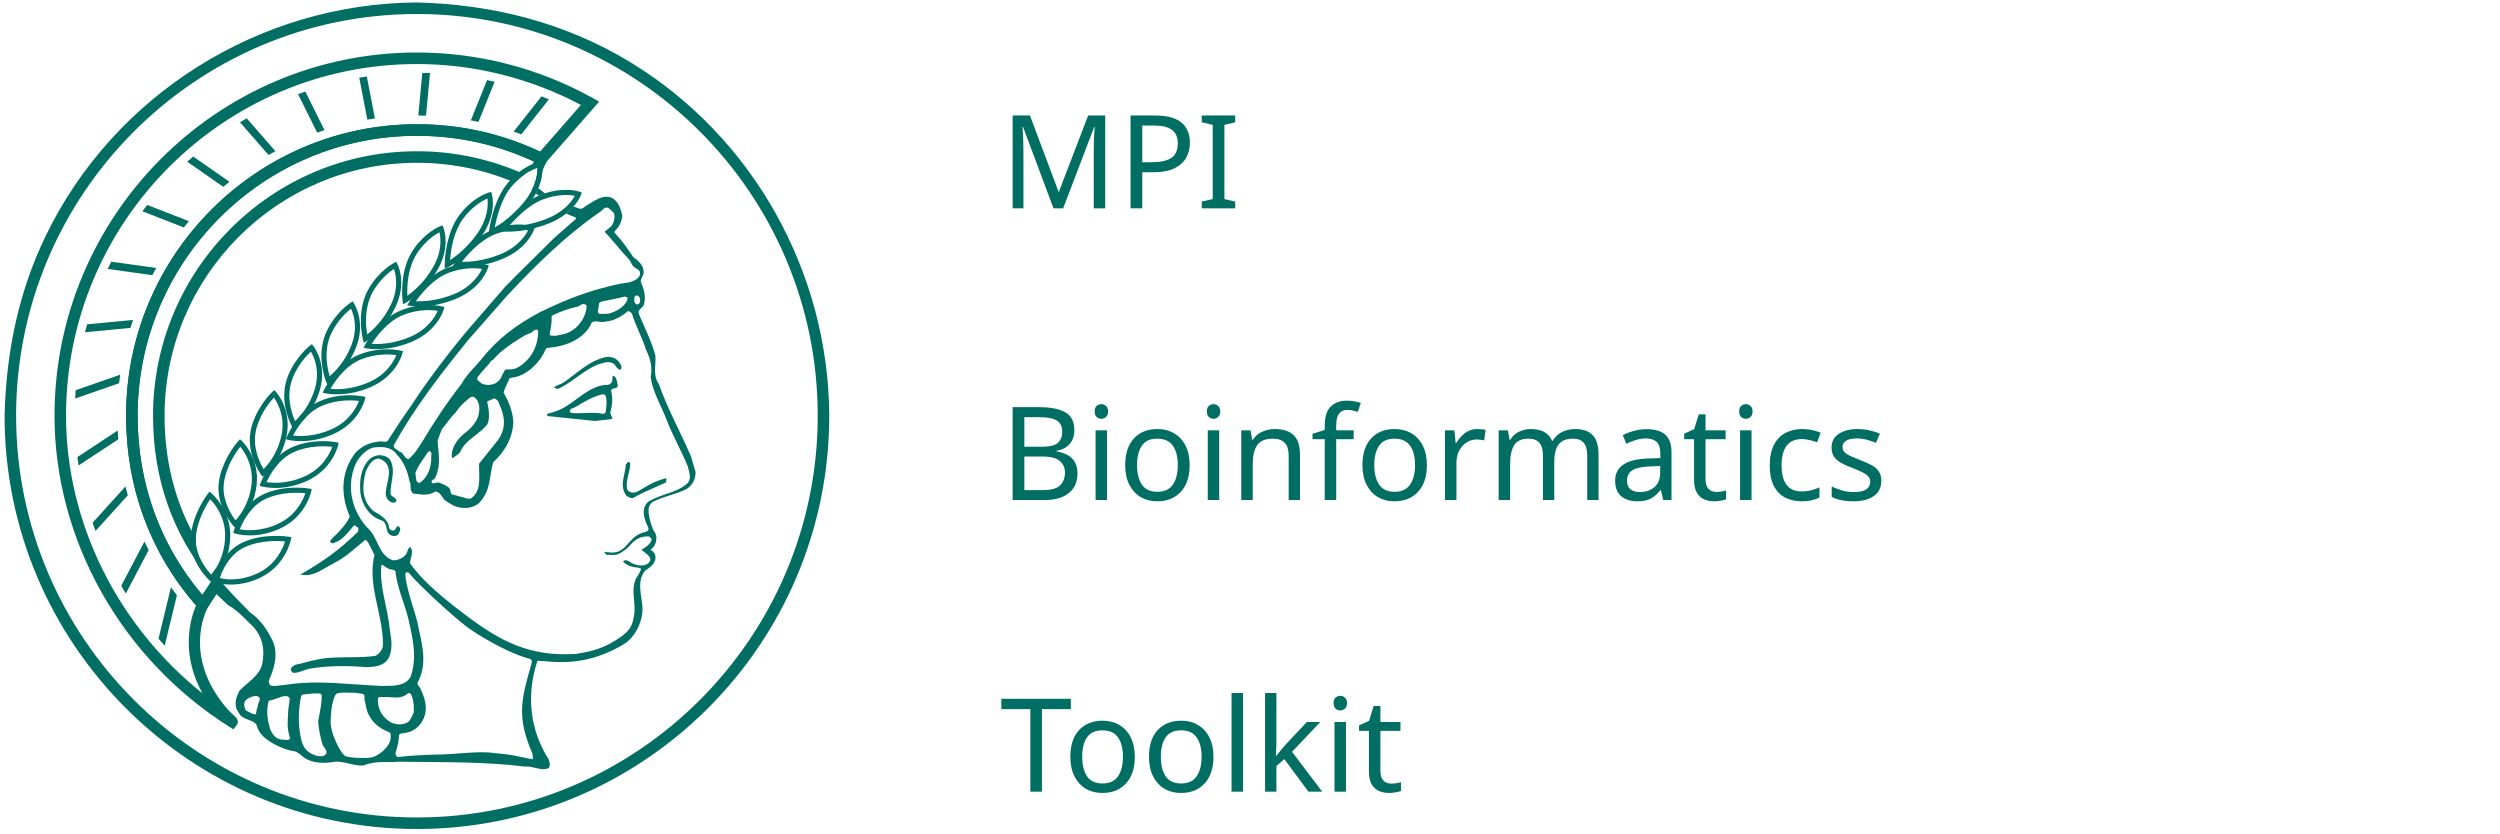
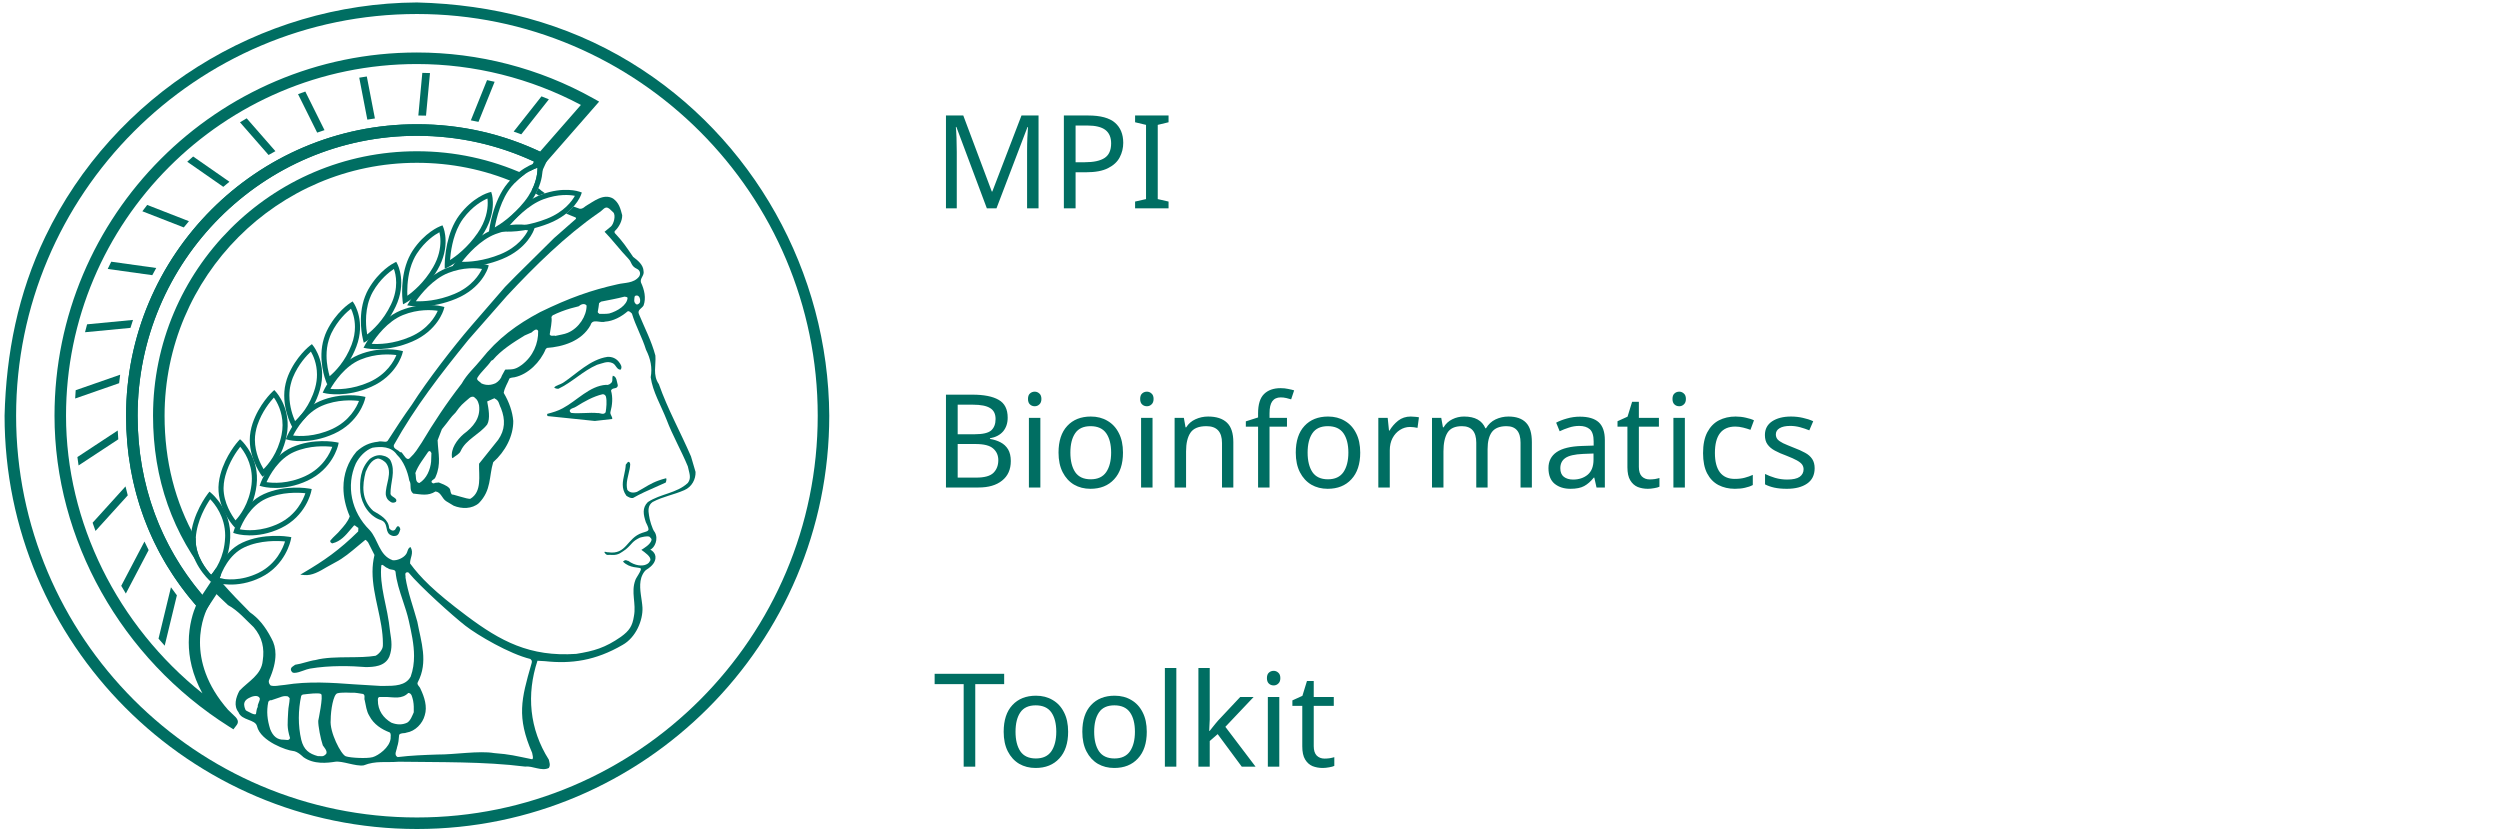
<svg xmlns="http://www.w3.org/2000/svg" version="1.1" width="300" height="100" viewBox="0 0 300 100" id="svg3784">
  <g transform="translate(0,24.04259)" id="Layer 1">
    <g id="g4285">
      <g transform="matrix(1.141468,0,0,1.144051,0.5483012,-23.74722)" id="g3787">
        <path d="M 43.35,86.696 C 67.253,86.696 86.698,67.25 86.698,43.347 86.615,28.299 78.698,14.118 65.811,6.284 58.958,2.119 51.328,0.202 43.36,0 L 43.34,0 C 26.831,0.093 11.469,9.662 4.281,24.571 1.424,30.498 0.166,36.804 0,43.347 0,67.25 19.446,86.696 43.35,86.696 z m 0,-1.21 C 20.114,85.486 1.213,66.582 1.213,43.347 1.213,20.114 20.114,1.211 43.35,1.211 c 23.233,0 42.135,18.903 42.135,42.136 0,23.235 -18.902,42.139 -42.135,42.139 z" id="path3789" style="fill:#006e62" />
        <path d="m 55.374,69.419 c -1.052,3.649 -1.553,5.531 0.089,9.291 0.017,0.143 0.174,0.608 0,0.671 -1.816,-0.366 -2.299,-0.521 -4.005,-0.649 -1.576,-0.271 -4.195,0.169 -5.947,0.152 -1.369,0.047 -2.756,0.093 -4.19,0.269 -0.429,-0.222 -0.096,-0.701 -0.062,-1.019 0.158,-0.495 0.174,-0.749 0.223,-1.322 0.222,-0.238 0.494,-0.112 0.764,-0.224 0.923,-0.142 1.705,-0.954 1.927,-1.816 0.288,-0.906 -0.031,-1.91 -0.445,-2.772 -0.08,-0.254 -0.43,-0.446 -0.287,-0.699 1.131,-2.12 0.334,-4.271 -0.047,-6.341 -0.399,-1.468 -1.004,-3.091 -1.245,-4.639 0.049,-0.158 -0.158,-0.525 0.192,-0.556 l 0.129,0.031 c 1.209,1.467 4.675,4.57 5.974,5.578 1.298,1.008 4.651,2.963 6.833,3.488 0.207,0.174 0.175,0.319 0.097,0.557 m -16.13,3.761 c 0,-0.192 0.011,-0.27 0.156,-0.332 l 0.788,0 c 0.699,0.024 1.598,0.253 2.253,-0.423 0.376,0.013 0.41,0.461 0.509,0.806 0.09,0.483 0.068,0.79 0.068,1.224 -0.157,0.344 -0.332,0.867 -0.688,1.085 -0.565,0.267 -1.134,0.215 -1.676,0 -0.822,-0.486 -1.421,-1.262 -1.41,-2.36 m 1.341,4.021 c -0.101,0.95 -1.294,1.788 -1.878,1.957 -0.585,0.166 -2.333,0.085 -2.836,-0.089 -0.501,-0.173 -1.728,-2.569 -1.586,-3.814 0,-1.027 0.277,-2.656 0.689,-2.788 0.412,-0.129 1.502,-0.062 1.502,-0.062 0.456,-0.031 0.802,0.078 1.203,0.125 0.284,0.109 0.084,0.467 0.185,0.67 0.129,0.53 0.158,1.104 0.486,1.634 0.46,0.889 1.304,1.419 2.134,1.73 0.187,0.171 0.085,0.403 0.101,0.637 m -6.803,1.645 c -0.325,0.334 -0.508,0.178 -0.837,0.209 -0.937,-0.254 -1.491,-0.661 -1.757,-1.723 -0.343,-1.48 -0.331,-3.108 0,-4.619 l 0.152,-0.119 c 0.659,-0.075 1.656,-0.209 1.928,-0.06 0.269,0.15 -0.292,2.812 -0.292,2.812 -0.017,0.528 0.241,1.879 0.481,2.581 0.051,0.104 0.59,0.645 0.325,0.919 m 11.092,-31.587 -0.033,0.909 c -0.082,0.827 -0.465,1.783 -1.244,2.245 -0.466,-0.11 -0.299,-0.67 -0.414,-1.051 0.298,-0.827 0.879,-1.513 1.36,-2.246 0.065,-0.048 0.132,-0.079 0.198,-0.048 z m 6.761,-7.331 c -0.484,0.222 -0.981,0.271 -1.515,0.024 -0.136,-0.185 -0.577,-0.334 -0.403,-0.606 0.388,-0.628 1.044,-1.147 1.447,-1.763 l 0.187,-0.1 c 0.817,-0.986 2.104,-1.813 3.324,-2.554 l 0.738,-0.32 c 0.16,-0.161 0.535,-0.495 0.683,-0.15 0.026,1.285 -0.517,2.658 -1.741,3.567 -0.744,0.55 -1.062,0.443 -1.725,0.483 l -0.341,0.617 c -0.081,0.307 -0.348,0.617 -0.654,0.802 m -2.65,12.12 c -0.222,0.129 -2.149,-0.605 -1.924,-0.4 -0.457,-0.495 0.289,-0.661 -1.41,-1.299 l -0.412,0.043 c -0.053,0.049 -0.202,0.124 -0.355,-0.087 -0.016,-0.256 0.32,-0.218 0.426,-0.537 0.609,-1.369 0.274,-2.429 0.215,-3.847 l 0.449,-1.162 c 0.853,-1.029 0.852,-1.176 1.43,-1.734 0.578,-0.813 0.699,-0.876 1.474,-1.544 0.127,-0.109 0.361,-0.195 0.512,-0.066 0.366,0.284 0.385,0.471 0.492,0.837 0.182,1.355 -0.636,2.284 -1.625,3.017 -0.702,0.605 -1.369,1.545 -1.219,2.468 l 0.061,0.064 c 0.32,-0.27 0.724,-0.428 0.859,-0.763 0.534,-1.193 1.973,-1.736 2.779,-2.771 0.35,-0.621 0.135,-1.699 0,-2.416 -0.004,0.02 1.055,-0.5 0.768,-0.314 0.503,0.207 0.441,0.568 0.684,1.028 0.472,1.197 0.431,2.276 -0.299,3.311 l -2.008,2.505 c -0.031,1.276 0.321,2.919 -0.897,3.667 m 8.505,-19.063 0.138,-0.176 c 0.623,-0.296 1.205,-0.525 1.897,-0.725 l 0.83,-0.216 c 0.22,-0.201 0.609,-0.363 0.831,-0.08 0.013,1.075 -0.791,2.366 -1.98,2.862 -0.373,0.163 -0.872,0.217 -1.316,0.326 -0.111,-0.096 -0.472,0.107 -0.58,-0.163 0.069,-0.539 0.276,-1.344 0.18,-1.828 m 8.006,-2.01 c -0.042,0.773 -1.073,1.411 -1.934,1.65 -0.368,0.057 -0.707,0.036 -1.031,0.036 -0.085,-0.061 -0.183,-0.133 -0.17,-0.215 0.056,-0.367 0.114,-0.581 0.14,-0.912 l 0.214,-0.157 c 0.761,-0.153 1.692,-0.317 2.456,-0.521 0.114,0.025 0.254,0.014 0.325,0.119 M 40.923,46.422 c 2.231,-3.999 4.94,-7.472 7.84,-11.041 l 4.062,-4.618 c 2.899,-3.092 6.102,-6.262 9.655,-8.714 0.444,-0.256 0.641,-0.78 1.102,-0.412 l 0.417,0.386 c 0.282,0.317 0.037,1.221 -0.251,1.475 -0.229,0.187 -0.451,0.372 -0.672,0.554 0.693,0.687 1.692,1.991 2.513,2.835 0.362,0.371 0.25,0.757 0.896,1.058 0.323,0.151 0.414,0.502 0.222,0.805 -0.572,0.733 -1.527,0.622 -2.278,0.813 -2.786,0.621 -5.041,1.418 -8.124,2.914 -2.469,1.308 -4.444,2.757 -6.23,5.003 -0.683,0.844 -1.449,1.483 -2.021,2.501 -1.625,2.088 -2.917,4.047 -4.208,6.198 -0.461,0.678 -0.612,1.013 -1.258,1.626 -0.314,0.298 -0.594,-0.325 -0.79,-0.541 -0.023,-0.024 -0.036,-0.052 -0.052,-0.076 -0.067,0.008 -0.135,-0.005 -0.202,-0.048 -0.174,-0.223 -0.717,-0.319 -0.621,-0.718 m 25.851,-14.92 c -0.089,0.093 -0.2,0.21 -0.35,0.17 -0.338,-0.236 -0.21,-0.537 -0.189,-0.822 0.07,-0.069 0.08,-0.109 0.189,-0.109 0.162,-0.027 0.251,0.091 0.31,0.175 0.1,0.186 0.111,0.395 0.04,0.586 M 29.336,77.328 c -0.652,0.015 -1.111,-0.341 -1.414,-1.111 -0.304,-0.98 -0.407,-1.846 -0.196,-2.854 0.067,-0.128 0.212,-0.21 0.305,-0.168 l 0.911,-0.309 c 0.306,-0.124 0.555,-0.167 0.846,-0.098 l 0.185,0.183 c -0.014,0.531 -0.145,0.923 -0.158,1.415 -0.054,1.234 -0.158,1.602 0.197,2.777 -0.13,0.31 -0.393,0.16 -0.676,0.165 m -2.719,-3.443 c -0.142,0.257 -0.122,0.428 -0.187,0.736 -0.077,0.14 -0.476,-0.05 -0.602,-0.127 -0.495,-0.268 -0.462,-0.133 -0.604,-0.59 -0.08,-0.308 -0.071,-0.669 0.438,-0.936 0.319,-0.18 0.955,-0.396 1.163,0 0.064,0.267 -0.254,0.613 -0.208,0.917 M 72.162,47.617 c -1.146,-2.644 -2.435,-4.922 -3.378,-7.583 -0.667,-0.955 -0.285,-1.975 -0.364,-2.995 -0.431,-1.593 -1.101,-2.821 -1.737,-4.365 -0.177,-0.445 0.319,-0.575 0.494,-0.891 0.287,-0.782 0.08,-1.659 -0.272,-2.407 -0.141,-0.429 0.368,-0.732 0.272,-1.178 -0.018,-0.685 -0.621,-1.149 -1.1,-1.514 -0.717,-1.035 -1.05,-1.578 -1.944,-2.518 l 0,-0.175 c 0.446,-0.397 0.813,-1.083 0.797,-1.673 -0.176,-0.667 -0.317,-1.289 -0.957,-1.752 -1.018,-0.574 -2.052,0.318 -2.865,0.781 -0.225,0.158 -0.337,0.319 -0.654,0.288 -0.207,-0.074 -0.421,-0.15 -0.637,-0.228 -0.208,0.237 -0.467,0.488 -0.784,0.739 l 0.99,0.402 c 0.036,0.026 0.049,0.046 0.049,0.08 0,0.018 -0.005,0.049 -0.01,0.075 -0.069,0.06 -2.292,2.008 -2.292,2.008 -0.007,0.005 -4.005,3.957 -4.005,3.957 0,0.002 -1.148,1.165 -1.148,1.165 -0.005,0.007 -3.559,4.101 -3.559,4.101 -1.859,2.155 -4.604,5.693 -6.256,8.282 -0.86,1.185 -1.717,2.5 -2.516,3.745 -0.087,0.138 -0.25,0.127 -0.508,0.096 -0.176,-0.02 -0.356,-0.038 -0.519,0.018 l 0.008,0 -0.036,0.009 c 0.008,-0.003 0.02,-0.005 0.028,-0.009 -0.904,0.099 -1.56,0.401 -2.263,1.036 -0.914,1.076 -1.372,2.379 -1.372,3.784 0,0.965 0.22,1.984 0.664,3.007 -0.188,0.546 -0.618,1.03 -1.003,1.457 l -0.213,0.241 -0.275,0.269 c -0.177,0.169 -0.38,0.36 -0.527,0.547 l -0.014,0.019 -0.009,0.022 c -0.017,0.06 -0.026,0.173 0.15,0.258 l 0.042,0.022 0.047,-0.011 c 0.842,-0.2 1.371,-0.833 1.886,-1.445 0,0 0.322,-0.372 0.369,-0.427 0.076,-0.014 0.138,0.029 0.25,0.123 0.058,0.048 0.125,0.095 0.2,0.131 l 0,0.042 c 0,0 -0.011,0.272 -0.013,0.333 -1.993,1.968 -3.616,3.08 -5.738,4.327 l -0.354,0.207 0.409,0.042 c 0.829,0.083 1.615,-0.382 2.374,-0.833 l 0.913,-0.503 c 0.844,-0.432 1.625,-1.091 2.384,-1.728 0,0 0.686,-0.57 0.76,-0.629 0.071,0.01 0.151,0.102 0.214,0.175 0,0 0.044,0.049 0.073,0.08 0.013,0.024 0.637,1.258 0.675,1.332 -0.143,0.585 -0.206,1.171 -0.206,1.756 0,1.276 0.277,2.546 0.549,3.788 0.266,1.224 0.542,2.489 0.542,3.731 0,0.083 -0.001,0.162 -0.004,0.245 0,0.383 -0.421,0.893 -0.77,1.053 -0.798,0.136 -1.759,0.146 -2.779,0.154 -1.249,0.011 -2.542,0.023 -3.536,0.292 -0.32,0.038 -0.689,0.143 -1.048,0.242 -0.352,0.099 -0.715,0.201 -1.053,0.248 l -0.034,0.004 -0.037,0.029 -0.123,0.085 c -0.114,0.071 -0.253,0.157 -0.288,0.325 -10e-4,0.013 -0.003,0.028 -0.003,0.044 0,0.096 0.044,0.2 0.115,0.274 0.069,0.072 0.156,0.104 0.245,0.096 0.301,0 0.637,-0.122 0.964,-0.241 0.227,-0.082 0.465,-0.169 0.684,-0.206 2.075,-0.355 4.35,-0.284 5.891,-0.159 0.761,-0.013 2.01,-0.038 2.46,-1.118 0.163,-0.438 0.218,-0.846 0.218,-1.238 0,-0.432 -0.066,-0.848 -0.135,-1.275 l -0.136,-1.051 c -0.091,-0.641 -0.227,-1.28 -0.359,-1.9 -0.233,-1.099 -0.474,-2.23 -0.474,-3.375 0,-0.232 0.013,-0.465 0.033,-0.699 0.023,-0.029 0.047,-0.064 0.076,-0.069 0.068,-0.009 0.185,0.084 0.279,0.159 0.106,0.084 0.215,0.164 0.335,0.195 0.138,0.105 0.295,0.134 0.437,0.152 0.198,0.026 0.306,0.051 0.368,0.204 0.089,1.006 0.436,2.046 0.772,3.052 0.232,0.693 0.472,1.411 0.626,2.11 0.274,1.224 0.55,2.466 0.55,3.69 0,0.729 -0.098,1.453 -0.354,2.163 -0.532,0.969 -1.697,0.973 -2.821,0.977 l -0.337,0 -2.756,-0.167 c -2.365,-0.172 -4.809,-0.347 -7.316,0.058 0.018,-0.002 -0.561,0.061 -0.561,0.061 -0.31,0.046 -0.601,0.084 -0.915,0.011 -0.116,-0.094 -0.21,-0.257 -0.21,-0.426 0,-0.054 0.01,-0.109 0.032,-0.163 0.448,-0.988 0.672,-1.881 0.672,-2.671 0,-0.641 -0.147,-1.214 -0.441,-1.717 -0.648,-1.243 -1.36,-2.104 -2.24,-2.706 -1.076,-1.076 -1.996,-2.031 -2.814,-2.96 -0.479,-0.061 -0.772,-0.155 -0.804,-0.166 l -0.106,-0.037 -0.479,0.59 c 0.621,0.59 1.195,1.18 1.897,1.817 1.066,0.574 1.928,1.61 2.691,2.311 0.925,1.082 1.147,2.229 0.956,3.504 -0.128,1.513 -1.512,2.167 -2.453,3.171 -0.381,0.717 -0.622,1.576 -0.097,2.247 0.337,0.89 1.768,0.73 1.944,1.464 0.394,1.619 3.202,2.554 3.75,2.593 0.545,0.037 1.11,0.64 1.11,0.64 1.116,0.813 2.581,0.618 3.351,0.499 0.769,-0.116 2.145,0.506 3.006,0.378 1.289,-0.51 2.343,-0.271 3.681,-0.382 4.205,0.065 8.983,-0.032 13.285,0.51 0.797,-0.097 1.751,0.525 2.503,0.145 0.191,-0.321 0.046,-0.59 0,-0.863 -2.056,-3.232 -2.364,-6.861 -1.199,-10.383 l 0.778,0.044 c 2.788,0.304 5.326,-0.057 8.16,-1.699 1.419,-0.781 2.164,-2.607 2.1,-3.929 -0.048,-0.86 -0.345,-1.875 -0.201,-2.784 0.049,-0.405 0.318,-1.021 0.667,-1.215 0.15,-0.083 0.671,-0.437 0.835,-0.89 0.27,-0.738 -0.308,-1.086 -0.475,-1.186 0.45,-0.184 0.887,-1.104 0.473,-1.821 -0.267,-0.283 -0.577,-1.403 -0.61,-1.77 -0.095,-0.525 -0.111,-1.066 0.383,-1.403 1.116,-0.587 2.167,-0.732 3.329,-1.242 0.797,-0.334 1.211,-1.162 1.18,-1.911 z m -0.332,2.782 c -1.18,1.098 -2.851,1.115 -4.205,2.006 -0.622,0.62 -0.464,1.326 -0.211,2.108 0.5,0.99 0.312,0.888 -0.388,1.122 -1.634,0.544 -1.615,2.332 -3.581,2.032 -0.112,0.033 -0.572,-0.196 -0.299,0.132 0.211,0.252 0.299,0.1 0.715,0.151 0.7,0.033 0.961,-0.256 1.452,-0.589 0.702,-0.59 0.618,-0.812 1.481,-1.227 0.206,-0.048 0.714,-0.2 0.998,-0.1 0.192,0.177 0.197,0.181 0.228,0.339 -0.111,0.478 -0.81,0.877 -1.077,1.044 0.367,0.268 1.055,0.723 0.943,1.105 -0.156,0.25 -0.15,0.292 -0.428,0.427 -0.387,0.189 -1.165,0.16 -1.898,-0.382 -0.112,0.033 -0.233,-0.218 -0.547,0.081 0.713,0.734 1.714,0.568 1.863,0.717 0.15,0.15 -0.533,1.037 -0.564,1.229 -0.48,1.273 0.108,2.446 -0.148,3.769 -0.158,1.035 -0.468,1.527 -1.374,2.18 -1.662,1.151 -2.827,1.484 -4.693,1.784 -4.891,0.334 -7.977,-1.345 -11.5,-3.975 -3.522,-2.631 -4.869,-4.031 -5.969,-5.511 -0.015,-0.605 0.43,-1.066 0.049,-1.721 -0.318,0.112 -0.287,0.526 -0.479,0.766 -0.271,0.383 -0.923,0.668 -1.387,0.621 -1.449,-0.494 -1.529,-2.198 -2.436,-3.17 -1.943,-1.913 -2.487,-4.669 -1.449,-6.978 0.365,-0.718 1.018,-1.402 1.752,-1.657 0.906,-0.144 1.976,-0.144 2.566,0.733 0.698,0.668 1.131,1.753 1.304,2.708 0.288,0.463 -0.063,0.988 0.414,1.371 0.828,0.078 1.545,0.285 2.342,-0.223 0.59,0.078 0.67,0.733 1.116,1.018 l 0.797,0.479 c 0.844,0.349 1.929,0.349 2.645,-0.272 1.338,-1.37 1.046,-2.778 1.507,-4.291 1.276,-1.13 2.124,-2.749 2.109,-4.328 -0.081,-0.97 -0.43,-1.975 -1.004,-2.945 0.095,-0.575 0.414,-1.004 0.605,-1.515 0.161,-0.095 0.368,-0.095 0.542,-0.127 1.418,-0.302 2.708,-1.593 3.265,-2.947 l 0.128,-0.127 c 1.625,-0.111 3.648,-0.686 4.588,-2.391 0.192,-0.733 1.02,-0.192 1.529,-0.366 0.86,-0.049 1.722,-0.525 2.374,-1.084 0.191,-0.064 0.334,0.145 0.448,0.238 0.38,1.277 1.083,2.503 1.48,3.795 0.494,0.971 0.671,1.894 0.494,2.882 0.208,1.512 1.068,2.93 1.673,4.46 0.605,1.61 1.545,3.235 2.23,4.892 0.128,0.668 0.414,1.195 0,1.737" id="path3791" style="fill:#006e62" />
        <path d="m 64.581,37.701 c 0.223,0.287 0.367,0.541 0.191,0.813 -0.414,0.031 -0.479,-0.495 -0.828,-0.671 -0.573,-0.285 -1.084,0.018 -1.656,0.161 -1.45,0.621 -2.661,1.863 -4.063,2.516 -0.174,0 -0.335,-0.016 -0.446,-0.143 0.238,-0.238 0.62,-0.287 0.924,-0.479 1.451,-0.955 2.852,-2.451 4.668,-2.722 0.477,-0.031 0.908,0.142 1.21,0.525" id="path3793" style="fill:#006e62" />
        <path d="m 63.19,42.984 c -0.225,0.332 -0.582,0.043 -0.895,0.083 -0.717,-0.083 -1.929,0.085 -2.72,-0.014 -0.119,-0.069 -0.209,-0.193 -0.135,-0.305 0.121,-0.196 0.45,-0.209 0.659,-0.363 0.866,-0.541 1.776,-1.055 2.762,-1.29 0.179,-0.028 0.329,0.124 0.36,0.248 0.118,0.459 0.044,1.196 -0.031,1.641 m 1.28,-2.83 c -0.112,-0.351 -0.096,-0.923 -0.526,-1.003 -0.096,0.222 0,0.462 -0.096,0.67 -0.126,0.158 -0.349,0.349 -0.605,0.285 -1.753,0.111 -3.059,1.658 -4.556,2.453 -0.509,0.287 -1.084,0.447 -1.624,0.59 -0.05,0.08 -0.032,0.191 0.046,0.238 1.659,0.176 3.298,0.336 4.941,0.51 l 1.829,-0.207 c 0.05,-0.238 -0.237,-0.445 -0.19,-0.717 0.209,-0.748 0.272,-1.561 0.064,-2.262 0.145,-0.38 0.686,-0.096 0.717,-0.557" id="path3795" style="fill:#006e62" />
        <path d="m 65.396,48.367 c 0.059,-0.084 0.124,-0.178 0.203,-0.186 0.105,0.039 0.16,0.088 0.173,0.279 -0.012,0.308 -0.09,0.631 -0.173,0.974 -0.095,0.39 -0.192,0.788 -0.192,1.178 0,0.174 0.019,0.346 0.066,0.514 0.23,0.287 0.586,0.352 1.013,0.206 0.007,-0.004 0.725,-0.416 0.725,-0.416 0.624,-0.374 1.214,-0.726 2.306,-1.004 0.028,-0.006 0.033,10e-4 0.037,0.006 0.018,0.021 0.025,0.061 0.025,0.113 0,0.094 -0.027,0.222 -0.072,0.326 -0.042,0.018 -1.052,0.469 -1.052,0.469 -0.794,0.347 -1.617,0.707 -2.388,1.149 -0.228,0.047 -0.439,-0.077 -0.642,-0.195 l -0.049,-0.03 c -0.294,-0.401 -0.388,-0.79 -0.388,-1.178 0,-0.35 0.075,-0.697 0.154,-1.056 0.073,-0.333 0.146,-0.679 0.164,-1.039 0.025,-0.031 0.09,-0.11 0.09,-0.11" id="path3797" style="fill:#006e62" />
        <path d="m 40.573,48.041 c 0.575,1.177 -0.031,2.293 0,3.519 0.096,0.35 0.782,0.4 0.575,0.813 -0.161,0.112 -0.384,0.143 -0.559,0.016 -0.319,-0.207 -0.43,-0.365 -0.51,-0.733 -0.08,-1.082 0.781,-2.342 0.015,-3.361 -0.222,-0.223 -0.541,-0.445 -0.859,-0.462 -0.686,0.127 -1.036,0.86 -1.274,1.402 -0.367,1.433 -0.462,2.947 0.795,4.094 0.735,0.429 1.626,0.893 1.674,1.816 0.112,0.16 0.334,0.319 0.51,0.223 0.223,-0.016 0.254,-0.652 0.573,-0.35 l 0.096,0.223 c -0.081,0.254 -0.159,0.701 -0.573,0.717 -0.207,0.047 -0.432,-0.065 -0.606,-0.191 -0.447,-0.462 -0.095,-1.163 -0.845,-1.465 -1.243,-0.384 -2.056,-1.691 -2.183,-2.917 -0.08,-1.178 -0.031,-2.469 0.989,-3.504 0.398,-0.304 0.924,-0.495 1.434,-0.335 0.287,0.047 0.621,0.255 0.748,0.495" id="path3799" style="fill:#006e62" />
        <path d="m 25.223,57.144 c 1.657,-0.768 3.549,-0.679 4.262,-0.61 -0.203,0.657 -0.891,2.362 -2.775,3.287 -1.89,0.925 -3.509,0.704 -4.101,0.575 0.218,-0.654 0.951,-2.479 2.614,-3.252 m -0.225,-0.487 c -2.269,1.053 -2.961,3.754 -2.99,3.868 l -0.06,0.239 0.234,0.08 c 0.089,0.029 2.195,0.72 4.765,-0.542 2.592,-1.272 3.123,-3.837 3.146,-3.946 l 0.053,-0.272 -0.275,-0.044 c -0.106,-0.019 -2.647,-0.417 -4.873,0.617" id="path3801" style="fill:#006e62" />
        <path d="m 27.48,52.053 c 1.65,-0.745 3.451,-0.649 4.141,-0.576 -0.212,0.641 -0.915,2.276 -2.796,3.174 -1.875,0.896 -3.483,0.727 -4.097,0.611 0.26,-0.667 1.091,-2.459 2.752,-3.209 m -0.221,-0.489 c -2.273,1.027 -3.112,3.702 -3.145,3.815 l -0.078,0.257 0.253,0.078 c 0.089,0.029 2.189,0.655 4.768,-0.579 2.602,-1.244 3.154,-3.723 3.176,-3.827 l 0.056,-0.272 -0.272,-0.049 c -0.102,-0.018 -2.523,-0.432 -4.758,0.577" id="path3803" style="fill:#006e62" />
        <path d="m 30.427,47.152 c 1.644,-0.724 3.353,-0.621 4.024,-0.543 -0.223,0.626 -0.942,2.187 -2.821,3.061 -1.855,0.862 -3.449,0.743 -4.09,0.644 0.307,-0.68 1.229,-2.434 2.887,-3.162 M 30.211,46.66 c -2.275,0.999 -3.261,3.649 -3.302,3.763 l -0.1,0.272 0.279,0.077 c 0.089,0.024 2.183,0.588 4.766,-0.617 2.614,-1.215 3.187,-3.607 3.211,-3.709 l 0.06,-0.27 -0.272,-0.053 c -0.095,-0.02 -2.395,-0.452 -4.642,0.537" id="path3805" style="fill:#006e62" />
        <path d="m 33.355,42.31 c 1.638,-0.699 3.258,-0.593 3.903,-0.513 -0.232,0.611 -0.967,2.102 -2.844,2.953 -1.834,0.83 -3.417,0.759 -4.081,0.675 0.355,-0.693 1.37,-2.409 3.022,-3.115 m -0.212,-0.494 c -2.277,0.975 -3.409,3.599 -3.455,3.708 l -0.123,0.29 0.306,0.076 c 0.086,0.022 2.175,0.523 4.766,-0.652 2.623,-1.19 3.215,-3.494 3.24,-3.591 l 0.067,-0.27 -0.272,-0.058 c -0.091,-0.02 -2.268,-0.468 -4.529,0.497" id="path3807" style="fill:#006e62" />
        <path d="m 37.407,37.465 c 1.629,-0.677 3.161,-0.566 3.784,-0.479 -0.242,0.592 -0.992,2.013 -2.865,2.839 -1.828,0.806 -3.393,0.773 -4.072,0.706 0.408,-0.704 1.508,-2.383 3.153,-3.066 m -0.205,-0.497 c -2.284,0.949 -3.557,3.549 -3.611,3.658 l -0.149,0.307 0.331,0.072 c 0.089,0.02 2.171,0.457 4.77,-0.688 2.634,-1.162 3.246,-3.38 3.27,-3.474 l 0.072,-0.267 -0.27,-0.065 c -0.084,-0.019 -2.144,-0.485 -4.413,0.457" id="path3809" style="fill:#006e62" />
        <path d="m 41.876,32.789 c 1.618,-0.652 3.064,-0.538 3.663,-0.448 -0.252,0.577 -1.018,1.931 -2.889,2.731 -1.81,0.777 -3.359,0.784 -4.056,0.734 0.456,-0.714 1.643,-2.355 3.282,-3.017 m -0.201,-0.497 c -2.287,0.922 -3.707,3.499 -3.767,3.608 l -0.174,0.322 0.361,0.07 c 0.087,0.015 2.165,0.391 4.767,-0.727 2.647,-1.135 3.279,-3.265 3.303,-3.354 l 0.077,-0.266 -0.266,-0.069 c -0.082,-0.02 -2.021,-0.503 -4.301,0.416" id="path3811" style="fill:#006e62" />
        <path d="m 46.647,28.372 c 1.605,-0.628 2.967,-0.512 3.545,-0.419 -0.266,0.559 -1.047,1.846 -2.912,2.623 -1.784,0.744 -3.322,0.793 -4.042,0.761 0.513,-0.725 1.783,-2.328 3.409,-2.965 m -0.196,-0.501 c -2.291,0.898 -3.854,3.449 -3.919,3.558 l -0.207,0.34 0.395,0.063 c 0.086,0.013 2.157,0.328 4.766,-0.762 2.656,-1.106 3.308,-3.148 3.336,-3.234 L 50.901,27.573 50.639,27.5 c -0.076,-0.023 -1.895,-0.526 -4.188,0.371" id="path3813" style="fill:#006e62" />
        <path d="m 51.612,24.293 c 1.59,-0.603 2.87,-0.485 3.422,-0.387 -0.276,0.541 -1.076,1.761 -2.932,2.513 -1.77,0.715 -3.289,0.8 -4.024,0.787 0.566,-0.733 1.914,-2.298 3.534,-2.913 M 51.42,23.792 c -2.297,0.873 -4.003,3.399 -4.075,3.507 l -0.24,0.36 0.431,0.057 c 0.086,0.01 2.15,0.26 4.766,-0.8 2.667,-1.08 3.341,-3.032 3.366,-3.117 l 0.085,-0.257 -0.259,-0.081 c -0.071,-0.023 -1.769,-0.544 -4.074,0.331" id="path3815" style="fill:#006e62" />
        <path d="m 56.652,20.639 c 1.575,-0.579 2.777,-0.461 3.305,-0.358 -0.29,0.521 -1.103,1.679 -2.957,2.406 -1.746,0.687 -3.243,0.805 -3.996,0.812 0.618,-0.74 2.038,-2.265 3.648,-2.86 m -0.184,-0.503 c -2.302,0.849 -4.15,3.354 -4.229,3.46 l -0.275,0.379 0.465,0.046 c 0.086,0.009 2.146,0.197 4.768,-0.834 2.677,-1.051 3.37,-2.917 3.399,-2.998 l 0.089,-0.254 -0.254,-0.089 c -0.065,-0.024 -1.646,-0.563 -3.963,0.29" id="path3817" style="fill:#006e62" />
        <path d="m 20.094,56.403 c 0,-0.083 0.002,-0.162 0.007,-0.244 0.12,-1.844 1.117,-3.47 1.518,-4.054 0.465,0.478 1.572,1.822 1.572,3.804 0,0.076 -0.002,0.154 -0.007,0.232 -0.091,2.113 -1.066,3.437 -1.467,3.896 -0.454,-0.486 -1.623,-1.902 -1.623,-3.634 m 1.276,-4.875 c -0.067,0.086 -1.643,2.132 -1.806,4.595 -0.162,2.507 1.888,4.422 1.977,4.501 l 0.181,0.167 0.182,-0.167 c 0.069,-0.062 1.692,-1.584 1.817,-4.461 0.127,-2.897 -1.884,-4.604 -1.969,-4.675 l -0.213,-0.179 z" id="path3819" style="fill:#006e62" />
        <path d="m 23.022,50.942 c 0,-0.158 0.009,-0.321 0.029,-0.483 0.033,-0.281 0.085,-0.55 0.153,-0.802 0.392,-1.456 1.205,-2.594 1.57,-3.055 0.385,0.459 1.224,1.651 1.224,3.349 0,0.2 -0.013,0.407 -0.037,0.622 -0.246,2.035 -1.258,3.297 -1.684,3.749 -0.378,-0.501 -1.255,-1.822 -1.255,-3.38 m 1.547,-4.932 c -0.054,0.06 -1.336,1.474 -1.883,3.507 -0.074,0.275 -0.132,0.573 -0.168,0.877 -0.295,2.432 1.461,4.424 1.537,4.509 l 0.173,0.193 0.201,-0.168 c 0.069,-0.06 1.727,-1.499 2.064,-4.291 0.338,-2.823 -1.465,-4.567 -1.541,-4.64 L 24.754,45.81 z" id="path3821" style="fill:#006e62" />
        <path d="m 26.317,45.876 c 0,-0.251 0.02,-0.512 0.069,-0.773 0.051,-0.286 0.113,-0.538 0.191,-0.769 0.486,-1.434 1.348,-2.472 1.737,-2.893 0.307,0.435 0.911,1.468 0.911,2.889 0,0.32 -0.031,0.66 -0.105,1.019 -0.392,1.953 -1.441,3.152 -1.894,3.597 -0.299,-0.505 -0.909,-1.698 -0.909,-3.07 m 1.839,-5.041 c -0.057,0.054 -1.403,1.308 -2.086,3.326 -0.087,0.258 -0.158,0.536 -0.214,0.849 -0.427,2.352 1.035,4.421 1.098,4.509 l 0.162,0.227 0.221,-0.174 c 0.071,-0.055 1.765,-1.409 2.311,-4.118 0.553,-2.746 -1.044,-4.527 -1.113,-4.6 l -0.181,-0.201 z" id="path3823" style="fill:#006e62" />
        <path d="m 29.942,41.225 c 0,-0.369 0.037,-0.754 0.131,-1.137 0.069,-0.287 0.145,-0.53 0.232,-0.742 0.579,-1.407 1.485,-2.346 1.898,-2.727 0.23,0.392 0.64,1.251 0.64,2.413 0,0.437 -0.058,0.918 -0.205,1.428 -0.537,1.867 -1.616,3.007 -2.102,3.448 -0.213,-0.485 -0.594,-1.509 -0.594,-2.683 M 32.099,36 c -0.059,0.046 -1.467,1.14 -2.291,3.143 -0.098,0.237 -0.18,0.504 -0.258,0.818 -0.553,2.273 0.608,4.415 0.656,4.506 l 0.148,0.265 0.245,-0.178 c 0.073,-0.052 1.801,-1.32 2.556,-3.945 0.765,-2.665 -0.622,-4.485 -0.682,-4.56 l -0.162,-0.21 z" id="path3825" style="fill:#006e62" />
        <path d="m 33.849,37.04 c 0,-0.524 0.062,-1.085 0.234,-1.636 0.09,-0.286 0.175,-0.513 0.271,-0.711 0.68,-1.387 1.63,-2.233 2.064,-2.572 0.165,0.341 0.417,1.011 0.417,1.917 0,0.548 -0.091,1.178 -0.354,1.866 -0.672,1.779 -1.786,2.863 -2.307,3.297 -0.129,-0.434 -0.325,-1.233 -0.325,-2.161 m 2.52,-5.542 c -0.062,0.038 -1.525,0.971 -2.495,2.959 -0.109,0.225 -0.207,0.474 -0.303,0.786 -0.682,2.195 0.18,4.409 0.218,4.502 l 0.122,0.305 0.277,-0.18 c 0.073,-0.052 1.834,-1.236 2.796,-3.774 0.98,-2.586 -0.196,-4.44 -0.247,-4.518 l -0.145,-0.22 z" id="path3827" style="fill:#006e62" />
        <path d="m 37.997,33.382 c 0,-0.711 0.091,-1.546 0.394,-2.338 0.107,-0.275 0.205,-0.49 0.314,-0.679 0.775,-1.363 1.766,-2.115 2.224,-2.411 0.101,0.28 0.239,0.765 0.239,1.433 0,0.637 -0.127,1.421 -0.542,2.289 -0.81,1.703 -1.958,2.721 -2.508,3.144 -0.056,-0.329 -0.121,-0.838 -0.121,-1.438 m 2.943,-6.058 c -0.065,0.03 -1.58,0.803 -2.703,2.776 -0.119,0.212 -0.231,0.451 -0.347,0.752 -0.81,2.115 -0.24,4.398 -0.216,4.493 l 0.089,0.35 0.31,-0.187 c 0.075,-0.044 1.869,-1.147 3.037,-3.6 1.191,-2.503 0.229,-4.391 0.186,-4.469 l -0.122,-0.234 z" id="path3829" style="fill:#006e62" />
        <path d="m 42.334,30.343 c 0,-0.84 0.103,-2.162 0.644,-3.335 0.119,-0.259 0.236,-0.471 0.354,-0.651 0.876,-1.338 1.907,-2.001 2.384,-2.255 0.051,0.214 0.105,0.531 0.105,0.953 0,0.705 -0.158,1.66 -0.771,2.716 -0.942,1.626 -2.122,2.58 -2.706,2.989 -0.005,-0.122 -0.01,-0.258 -0.01,-0.417 m 3.459,-6.871 c -0.068,0.026 -1.63,0.641 -2.911,2.589 -0.133,0.205 -0.261,0.441 -0.392,0.721 -0.937,2.035 -0.661,4.386 -0.648,4.484 l 0.047,0.392 0.347,-0.189 c 0.078,-0.042 1.903,-1.06 3.28,-3.429 1.4,-2.417 0.652,-4.337 0.621,-4.418 l -0.1,-0.244 z" id="path3831" style="fill:#006e62" />
        <path d="m 47.822,23.287 c 0.129,-0.239 0.259,-0.441 0.395,-0.624 0.979,-1.312 2.052,-1.888 2.547,-2.099 0.015,0.124 0.028,0.276 0.028,0.47 0,0.719 -0.175,1.872 -1.057,3.148 -1.071,1.547 -2.285,2.444 -2.903,2.839 0.058,-0.787 0.257,-2.398 0.99,-3.734 m 3.079,-3.349 c -0.066,0.02 -1.676,0.479 -3.114,2.405 -0.152,0.2 -0.294,0.427 -0.436,0.685 -1.07,1.956 -1.08,4.376 -1.08,4.478 l 0.002,0.429 0.386,-0.189 c 0.079,-0.04 1.939,-0.975 3.517,-3.259 1.612,-2.331 1.08,-4.282 1.056,-4.362 l -0.074,-0.256 z" id="path3833" style="fill:#006e62" />
        <path d="m 53.313,19.281 c 1.086,-1.284 2.2,-1.776 2.712,-1.948 0.003,0.013 0.003,0.02 0.003,0.036 0,0.618 -0.162,2.015 -1.395,3.537 -1.193,1.475 -2.447,2.314 -3.097,2.691 0.173,-0.956 0.661,-2.999 1.777,-4.316 m 2.912,-2.56 c -0.069,0.011 -1.718,0.318 -3.321,2.213 -1.595,1.882 -1.969,4.992 -1.985,5.123 l -0.053,0.466 0.427,-0.19 c 0.081,-0.036 1.975,-0.889 3.76,-3.09 1.815,-2.245 1.497,-4.222 1.484,-4.303 L 56.49,16.674 z" id="path3835" style="fill:#006e62" />
        <path d="m 6.461,43.347 c 0,-20.339 16.547,-36.888 36.889,-36.888 6.018,0 11.957,1.492 17.239,4.289 -0.772,0.881 -3.827,4.366 -4.297,4.899 -4.061,-1.9 -8.412,-2.874 -12.942,-2.874 -16.859,0 -30.577,13.715 -30.577,30.574 0,7.522 2.552,14.383 7.359,19.892 -0.276,0.638 -0.769,2.039 -0.769,3.893 0,1.535 0.357,3.375 1.437,5.333 C 11.873,65.354 6.461,54.543 6.461,43.347 m -1.211,0 c 0,12.983 7.027,25.473 18.339,32.6 l 0.468,0.294 0.337,-0.439 c 0.095,-0.124 0.133,-0.242 0.133,-0.351 0,-0.278 -0.238,-0.497 -0.372,-0.622 l -0.654,-0.627 c -2.332,-2.648 -2.957,-5.159 -2.957,-7.09 0,-2.134 0.763,-3.559 0.827,-3.669 l 0.208,-0.376 -0.288,-0.323 c -4.779,-5.332 -7.304,-12.039 -7.304,-19.397 0,-16.191 13.172,-29.362 29.363,-29.362 4.501,0 8.821,0.991 12.837,2.945 l 0.416,0.203 5.903,-6.733 -0.655,-0.366 C 56.225,6.902 49.826,5.248 43.35,5.248 22.341,5.248 5.25,22.341 5.25,43.347" id="path3837" style="fill:#006e62" />
        <path d="m 56.714,15.841 c -4.182,-2.037 -8.678,-3.068 -13.365,-3.068 -16.859,0 -30.576,13.715 -30.576,30.574 0,7.662 2.634,14.649 7.617,20.205 l 0.523,0.585 2.325,-3.514 -0.124,-0.144 c -0.208,-0.025 -0.38,-0.055 -0.505,-0.083 0.033,-0.095 0.078,-0.22 0.133,-0.361 -0.182,-0.218 -0.366,-0.436 -0.54,-0.657 -0.187,0.298 -0.363,0.52 -0.485,0.66 -0.454,-0.486 -1.623,-1.903 -1.623,-3.634 0,-0.057 0.002,-0.111 0.005,-0.167 -2.176,-3.828 -3.278,-8.144 -3.278,-12.89 0,-14.628 11.9,-26.528 26.528,-26.528 3.592,0 7.054,0.699 10.311,2.08 0.35,-0.362 0.694,-0.646 1.015,-0.868 -3.567,-1.6 -7.369,-2.424 -11.326,-2.424 -15.295,0 -27.741,12.444 -27.741,27.74 0,6.633 2.07,12.464 6.124,17.354 -0.235,0.358 -0.565,0.857 -0.943,1.427 -4.44,-5.231 -6.802,-11.696 -6.802,-18.781 0,-16.19 13.171,-29.362 29.362,-29.362 4.302,0 8.431,0.914 12.295,2.7 -0.161,0.35 -0.319,0.693 -0.478,1.037 0.354,-0.2 0.654,-0.32 0.858,-0.39 0.004,0.015 0.004,0.021 0.004,0.036 0,0.452 -0.089,1.317 -0.614,2.343 l 0.139,0.067 1.696,-3.678 z" id="path3839" style="fill:#006e62" />
        <path d="m 56.444,9.848 -2.924,3.696 c 0.268,0.093 0.535,0.188 0.8,0.288 l 2.902,-3.671 C 56.964,10.054 56.703,9.95 56.444,9.848" id="path3841" style="fill:#006e62" />
        <path d="m 50.722,8.145 -1.704,4.221 c 0.268,0.049 0.536,0.101 0.804,0.158 L 51.519,8.32 C 51.254,8.258 50.987,8.201 50.722,8.145" id="path3843" style="fill:#006e62" />
        <path d="m 43.917,7.385 -0.419,4.473 c 0.269,10e-4 0.539,0.005 0.808,0.014 L 44.724,7.406 C 44.454,7.396 44.186,7.389 43.917,7.385" id="path3845" style="fill:#006e62" />
        <path d="m 37.286,7.89 0.85,4.4 c 0.265,-0.044 0.53,-0.085 0.797,-0.123 L 38.082,7.764 C 37.816,7.803 37.55,7.845 37.286,7.89" id="path3847" style="fill:#006e62" />
        <path d="m 30.852,9.617 2.011,4.036 c 0.256,-0.09 0.513,-0.177 0.771,-0.261 L 31.616,9.343 c -0.256,0.089 -0.511,0.18 -0.764,0.274" id="path3849" style="fill:#006e62" />
        <path d="m 24.749,12.569 3.003,3.429 c 0.238,-0.136 0.478,-0.269 0.72,-0.399 l -3.019,-3.447 c -0.237,0.136 -0.471,0.275 -0.704,0.417" id="path3851" style="fill:#006e62" />
        <path d="m 19.203,16.707 3.791,2.633 c 0.213,-0.18 0.428,-0.358 0.645,-0.534 l -3.815,-2.649 c -0.209,0.18 -0.416,0.364 -0.621,0.55" id="path3853" style="fill:#006e62" />
        <path d="m 14.486,21.903 4.354,1.694 c 0.179,-0.22 0.359,-0.437 0.542,-0.653 l -4.388,-1.707 c -0.172,0.22 -0.341,0.441 -0.508,0.666" id="path3855" style="fill:#006e62" />
        <path d="m 10.843,27.952 4.686,0.654 c 0.135,-0.254 0.273,-0.506 0.415,-0.755 l -4.729,-0.659 c -0.127,0.252 -0.251,0.505 -0.372,0.76" id="path3857" style="fill:#006e62" />
        <path d="m 8.457,34.59 4.778,-0.457 c 0.085,-0.28 0.174,-0.558 0.268,-0.835 L 8.676,33.759 C 8.6,34.035 8.527,34.312 8.457,34.59" id="path3859" style="fill:#006e62" />
        <path d="m 7.422,41.542 4.621,-1.607 c 0.033,-0.297 0.069,-0.595 0.11,-0.89 l -4.677,1.626 c -0.021,0.29 -0.04,0.58 -0.054,0.871" id="path3861" style="fill:#006e62" />
        <path d="m 7.78,48.563 4.175,-2.741 C 11.932,45.514 11.91,45.207 11.896,44.897 l -4.24,2.785 c 0.037,0.294 0.079,0.588 0.124,0.881" id="path3863" style="fill:#006e62" />
        <path d="m 9.56,55.434 3.39,-3.733 c -0.084,-0.31 -0.16,-0.625 -0.235,-0.94 l -3.46,3.811 c 0.098,0.289 0.2,0.575 0.305,0.862" id="path3865" style="fill:#006e62" />
        <path d="m 12.749,61.999 2.397,-4.561 c -0.15,-0.297 -0.3,-0.593 -0.439,-0.895 l -2.442,4.646 c 0.157,0.272 0.319,0.542 0.484,0.81" id="path3867" style="fill:#006e62" />
        <path d="m 16.833,67.47 1.282,-5.285 c -0.212,-0.28 -0.421,-0.561 -0.623,-0.846 l -1.307,5.391 c 0.213,0.25 0.429,0.496 0.648,0.74" id="path3869" style="fill:#006e62" />
        <path d="m 55.844,20.043 c 0.111,0.074 0.221,0.147 0.329,0.219 0.098,-0.043 0.194,-0.089 0.295,-0.126 0.118,-0.043 0.233,-0.081 0.348,-0.118 -0.248,-0.163 -0.479,-0.346 -0.702,-0.54 -0.076,0.183 -0.167,0.372 -0.27,0.565" id="path3871" style="fill:#006e62" />
      </g>
    </g>
  </g>
  <defs id="defs3921" />
-   <text x="120" y="25" style="fill:#006e62; font-family: 'Noto Sans', 'Lucida Grande', 'Lucida Sans Unicode', Geneva, Verdana, sans-serif; font-size: 1.3em;">
-     MPI<tspan x="120" y="60">Bioinformatics</tspan>
-     <tspan x="120" y="95">Toolkit</tspan>
+   <text x="112" y="25" style="fill:#006e62; font-family: 'Noto Sans', 'Lucida Grande', 'Lucida Sans Unicode', Geneva, Verdana, sans-serif; font-size: 1.3em;">
+     MPI<tspan x="112" y="58.5">Bioinformatics</tspan>
+     <tspan x="112" y="92">Toolkit</tspan>
  </text>
</svg>
